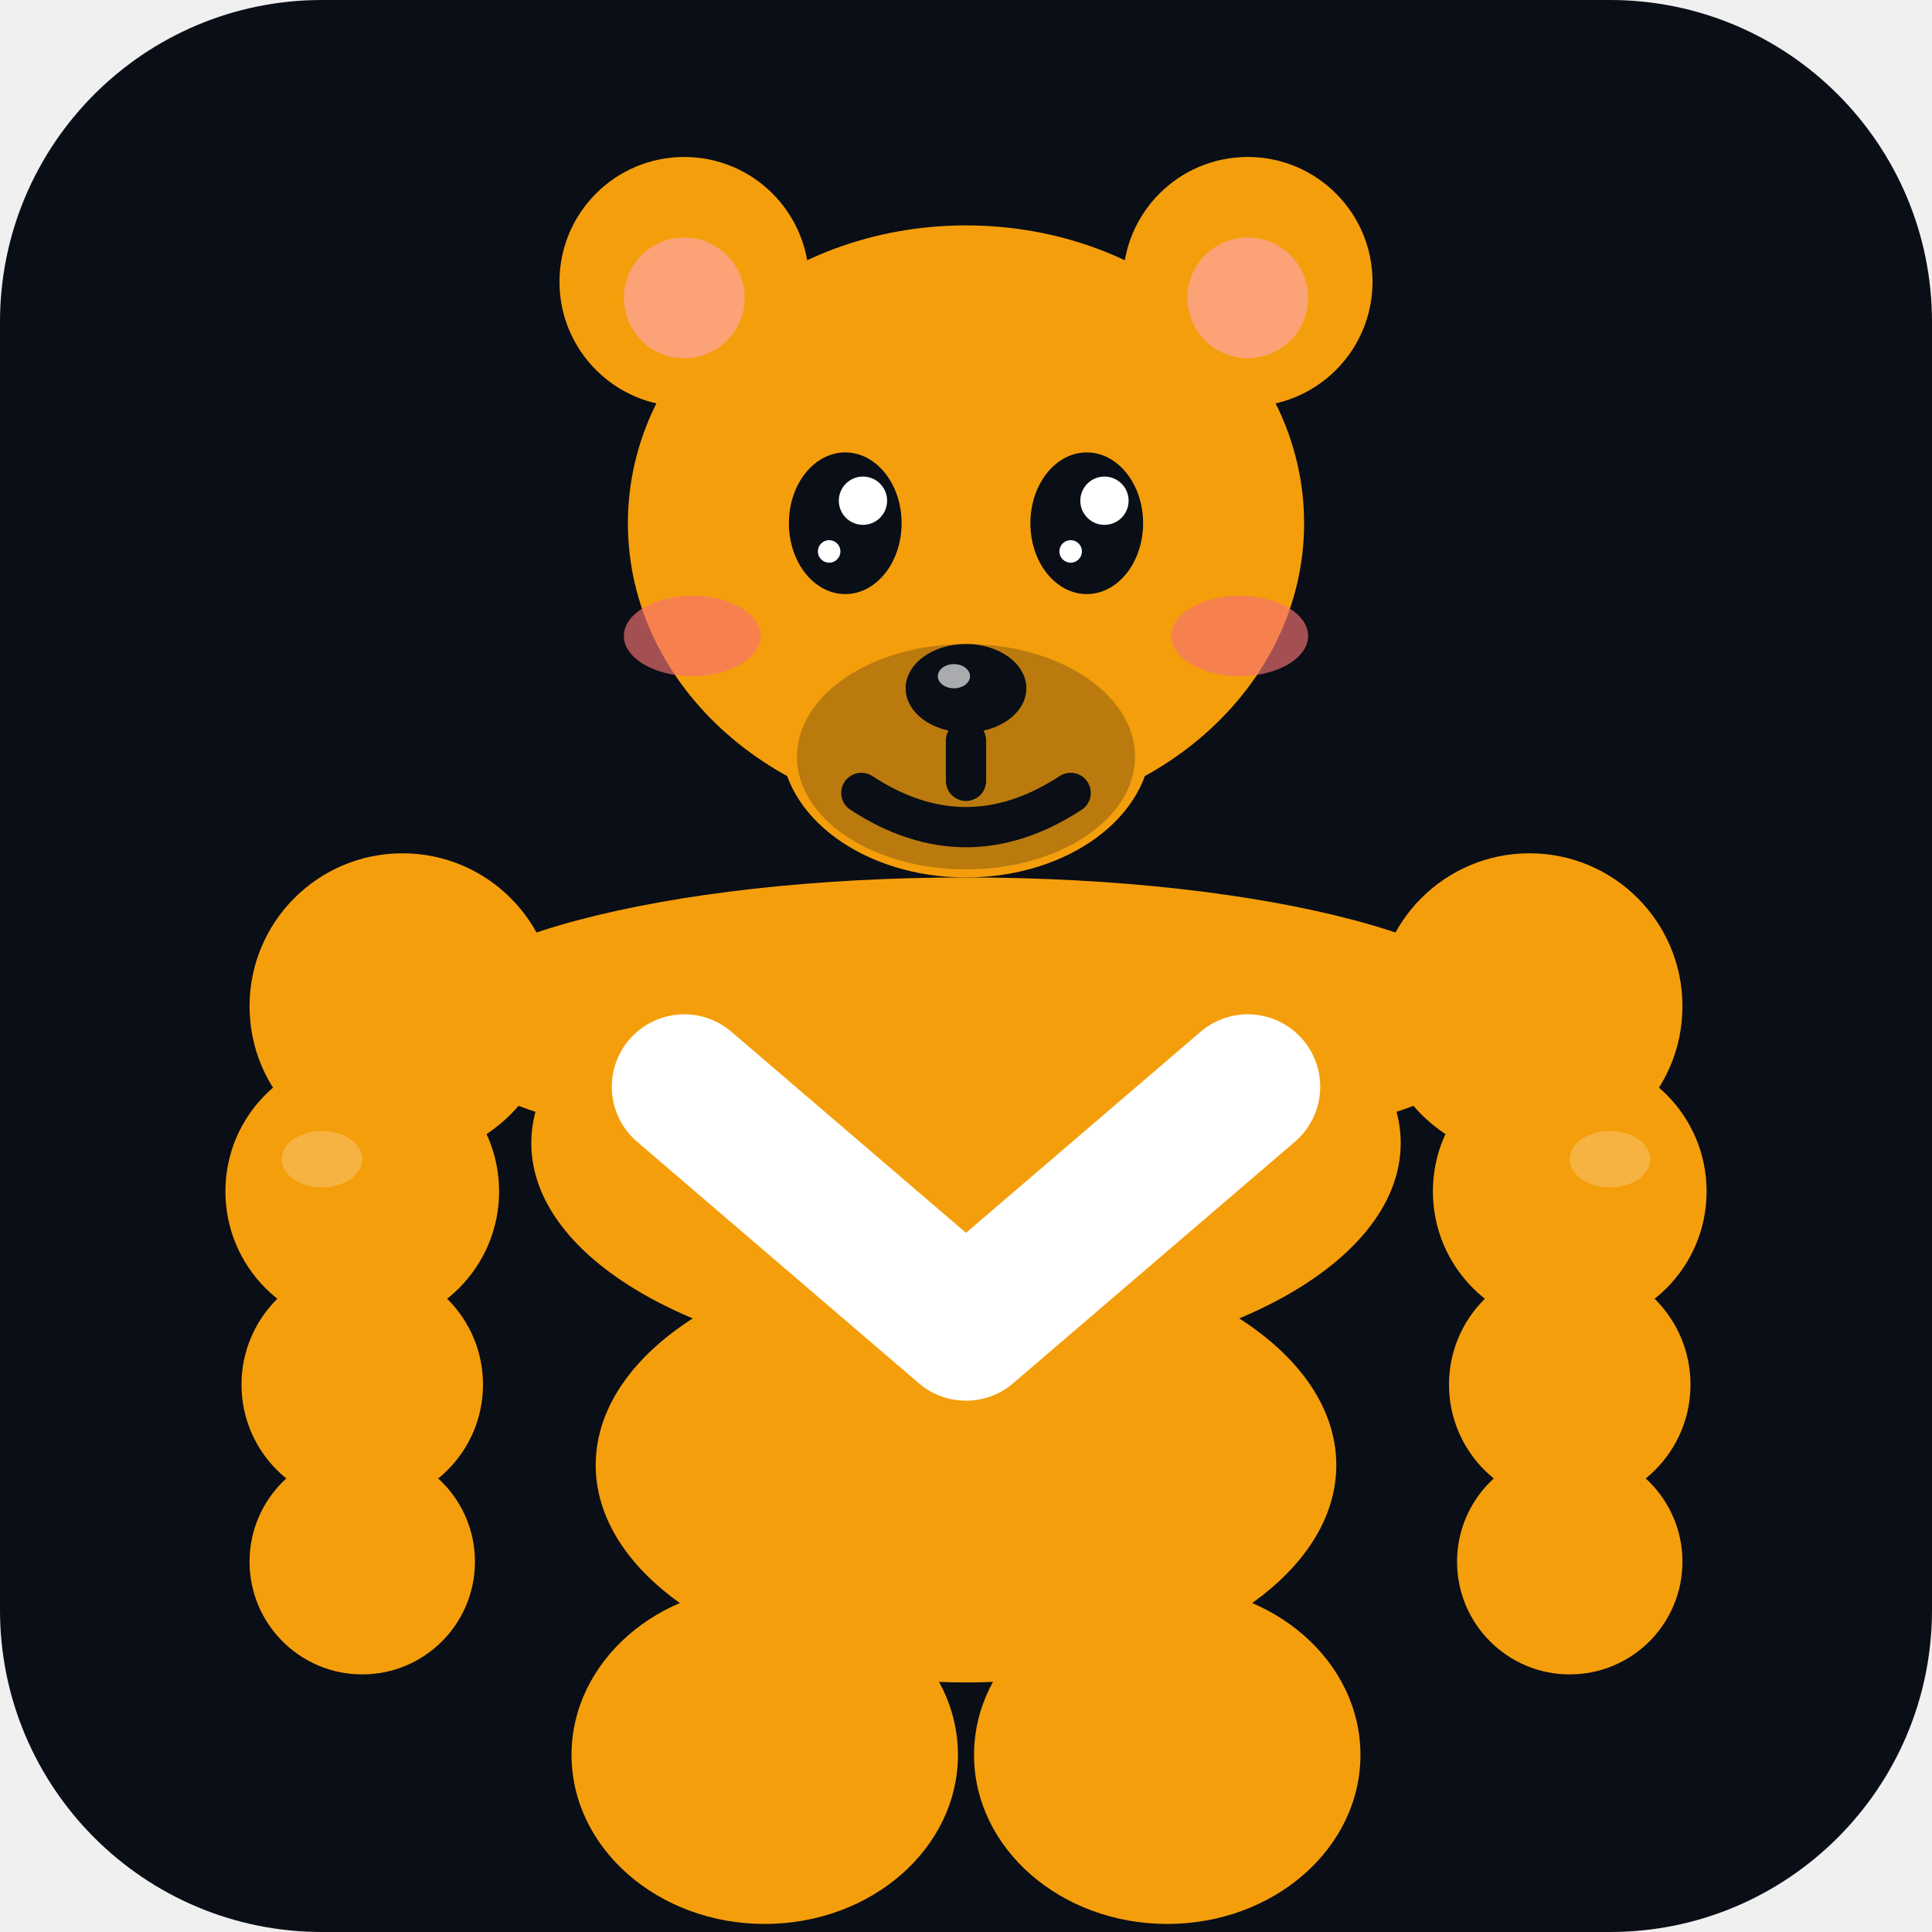
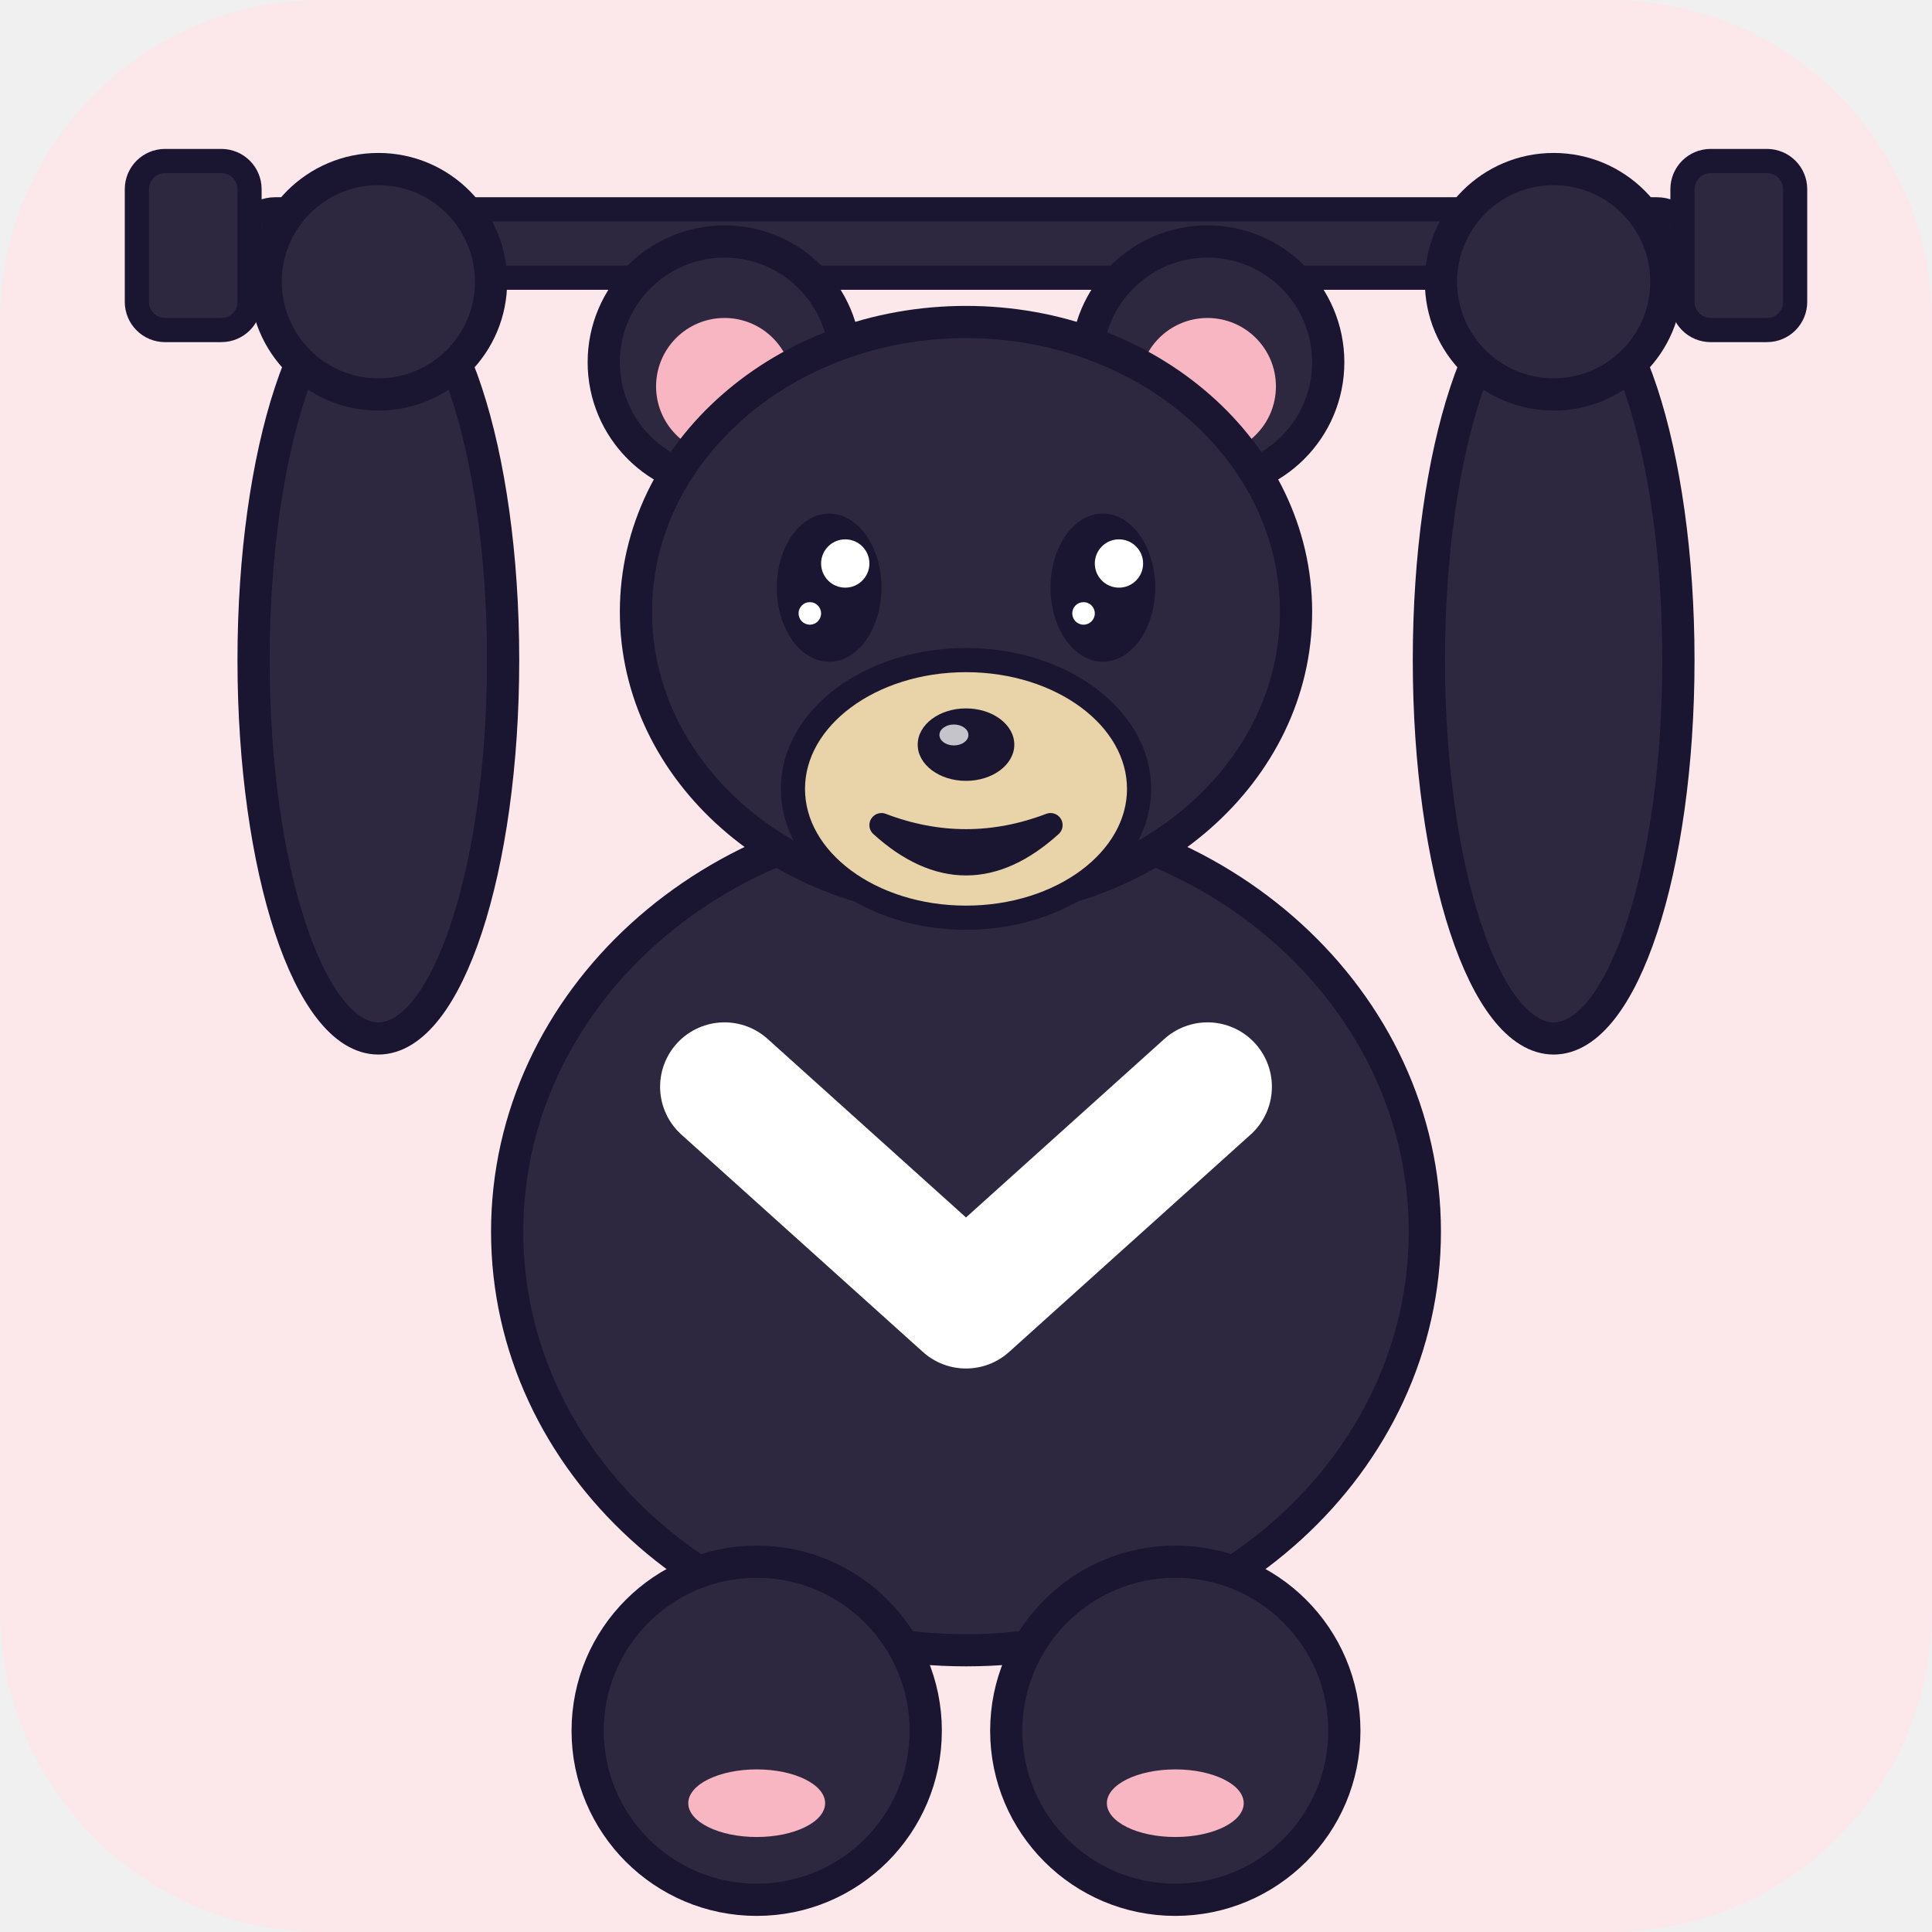
<svg xmlns="http://www.w3.org/2000/svg" width="32" height="32" viewBox="0 0 24 24">
-   <rect width="24" height="24" fill="#0a0e16" rx="4" />
-   <g fill="#f59e0b">
-     <circle cx="8.5" cy="3.5" r="1.55" />
-     <circle cx="15.5" cy="3.5" r="1.55" />
-     <ellipse cx="12" cy="6.5" rx="4.2" ry="3.7" />
-     <ellipse cx="12" cy="9.2" rx="2.3" ry="1.7" />
-     <ellipse cx="12" cy="12.7" rx="6.8" ry="1.8" />
-     <circle cx="5" cy="12.5" r="1.9" />
-     <circle cx="19" cy="12.5" r="1.9" />
-     <circle cx="4.5" cy="14.8" r="1.7" />
-     <circle cx="19.5" cy="14.8" r="1.7" />
-     <circle cx="4.5" cy="17.2" r="1.5" />
-     <circle cx="19.5" cy="17.2" r="1.5" />
-     <circle cx="4.5" cy="19.4" r="1.4" />
-     <circle cx="19.5" cy="19.4" r="1.4" />
-     <ellipse cx="12" cy="14.2" rx="5.4" ry="2.8" />
-     <ellipse cx="12" cy="18.2" rx="4.6" ry="2.7" />
-     <ellipse cx="9.5" cy="21.8" rx="2.4" ry="2.1" />
-     <ellipse cx="14.5" cy="21.8" rx="2.4" ry="2.1" />
-   </g>
-   <circle cx="8.5" cy="3.7" r="0.75" fill="#fda4af" opacity="0.65" />
-   <circle cx="15.5" cy="3.7" r="0.75" fill="#fda4af" opacity="0.65" />
-   <ellipse cx="10.5" cy="6.5" rx="0.7" ry="0.88" fill="#0a0e16" />
-   <ellipse cx="13.5" cy="6.5" rx="0.7" ry="0.88" fill="#0a0e16" />
-   <circle cx="10.72" cy="6.22" r="0.3" fill="#fff" />
-   <circle cx="13.72" cy="6.22" r="0.3" fill="#fff" />
-   <circle cx="10.3" cy="6.85" r="0.14" fill="#fff" />
-   <circle cx="13.3" cy="6.85" r="0.14" fill="#fff" />
-   <ellipse cx="8.6" cy="7.9" rx="0.85" ry="0.5" fill="#f87171" opacity="0.65" />
-   <ellipse cx="15.4" cy="7.9" rx="0.85" ry="0.5" fill="#f87171" opacity="0.65" />
-   <ellipse cx="12" cy="9.4" rx="2.1" ry="1.4" fill="#0a0e16" opacity="0.25" />
-   <ellipse cx="12" cy="8.55" rx="0.75" ry="0.55" fill="#0a0e16" />
-   <ellipse cx="11.85" cy="8.4" rx="0.2" ry="0.15" fill="#fff" opacity="0.65" />
-   <path d="M 12 9.2 L 12 9.7 M 10.7 9.85 Q 12 10.7 13.3 9.85" stroke="#0a0e16" stroke-width="0.5" stroke-linecap="round" fill="none" />
-   <ellipse cx="4" cy="14.4" rx="0.5" ry="0.35" fill="#fff" opacity="0.22" />
-   <ellipse cx="20" cy="14.4" rx="0.5" ry="0.35" fill="#fff" opacity="0.22" />
-   <path d="M 8.5 13.5 L 12 16.5 L 15.5 13.5" stroke="#fff" stroke-width="1.8" stroke-linecap="round" stroke-linejoin="round" fill="none" />
+   <rect width="24" height="24" fill="#fce7eb" rx="4" />
+   <rect x="3" y="2.6" width="18" height="0.85" rx="0.42" fill="#2d2840" stroke="#1a1530" stroke-width="0.3" />
+   <rect x="1.7" y="2" width="1.4" height="2.1" rx="0.35" fill="#2d2840" stroke="#1a1530" stroke-width="0.3" />
+   <rect x="20.9" y="2" width="1.4" height="2.1" rx="0.35" fill="#2d2840" stroke="#1a1530" stroke-width="0.3" />
+   <ellipse cx="4.7" cy="8.2" rx="1.55" ry="4.7" fill="#2d2840" stroke="#1a1530" stroke-width="0.4" />
+   <ellipse cx="19.3" cy="8.2" rx="1.55" ry="4.7" fill="#2d2840" stroke="#1a1530" stroke-width="0.4" />
+   <circle cx="4.7" cy="3.5" r="1.4" fill="#2d2840" stroke="#1a1530" stroke-width="0.4" />
+   <circle cx="19.3" cy="3.5" r="1.4" fill="#2d2840" stroke="#1a1530" stroke-width="0.4" />
+   <circle cx="9" cy="4.5" r="1.5" fill="#2d2840" stroke="#1a1530" stroke-width="0.4" />
+   <circle cx="15" cy="4.5" r="1.5" fill="#2d2840" stroke="#1a1530" stroke-width="0.4" />
+   <circle cx="9" cy="4.8" r="0.85" fill="#f8b5c2" />
+   <circle cx="15" cy="4.8" r="0.85" fill="#f8b5c2" />
+   <ellipse cx="12" cy="15.3" rx="5.7" ry="5.2" fill="#2d2840" stroke="#1a1530" stroke-width="0.4" />
+   <ellipse cx="9.4" cy="21.5" rx="2.1" ry="2.1" fill="#2d2840" stroke="#1a1530" stroke-width="0.4" />
+   <ellipse cx="14.6" cy="21.5" rx="2.1" ry="2.1" fill="#2d2840" stroke="#1a1530" stroke-width="0.4" />
+   <ellipse cx="9.4" cy="22.4" rx="0.85" ry="0.42" fill="#f8b5c2" />
+   <ellipse cx="14.6" cy="22.4" rx="0.85" ry="0.42" fill="#f8b5c2" />
+   <ellipse cx="12" cy="7.6" rx="4.1" ry="3.6" fill="#2d2840" stroke="#1a1530" stroke-width="0.4" />
+   <ellipse cx="12" cy="9.8" rx="2.15" ry="1.6" fill="#e8d4a8" stroke="#1a1530" stroke-width="0.3" />
+   <ellipse cx="10.3" cy="7.3" rx="0.65" ry="0.92" fill="#1a1530" />
+   <ellipse cx="13.7" cy="7.3" rx="0.65" ry="0.92" fill="#1a1530" />
+   <circle cx="10.5" cy="7" r="0.3" fill="#fff" />
+   <circle cx="13.9" cy="7" r="0.3" fill="#fff" />
+   <circle cx="10.06" cy="7.62" r="0.14" fill="#fff" />
+   <circle cx="13.46" cy="7.62" r="0.14" fill="#fff" />
+   <ellipse cx="12" cy="9.25" rx="0.6" ry="0.45" fill="#1a1530" />
+   <ellipse cx="11.85" cy="9.13" rx="0.18" ry="0.13" fill="#fff" opacity="0.75" />
+   <path d="M 10.95 10.25 Q 12 11.2 13.05 10.25 Q 12 10.65 10.95 10.25 Z" fill="#f87171" stroke="#1a1530" stroke-width="0.3" stroke-linecap="round" stroke-linejoin="round" />
+   <path d="M 9 13.5 L 12 16.2 L 15 13.5" stroke="#fff" stroke-width="1.6" stroke-linecap="round" stroke-linejoin="round" fill="none" />
</svg>
